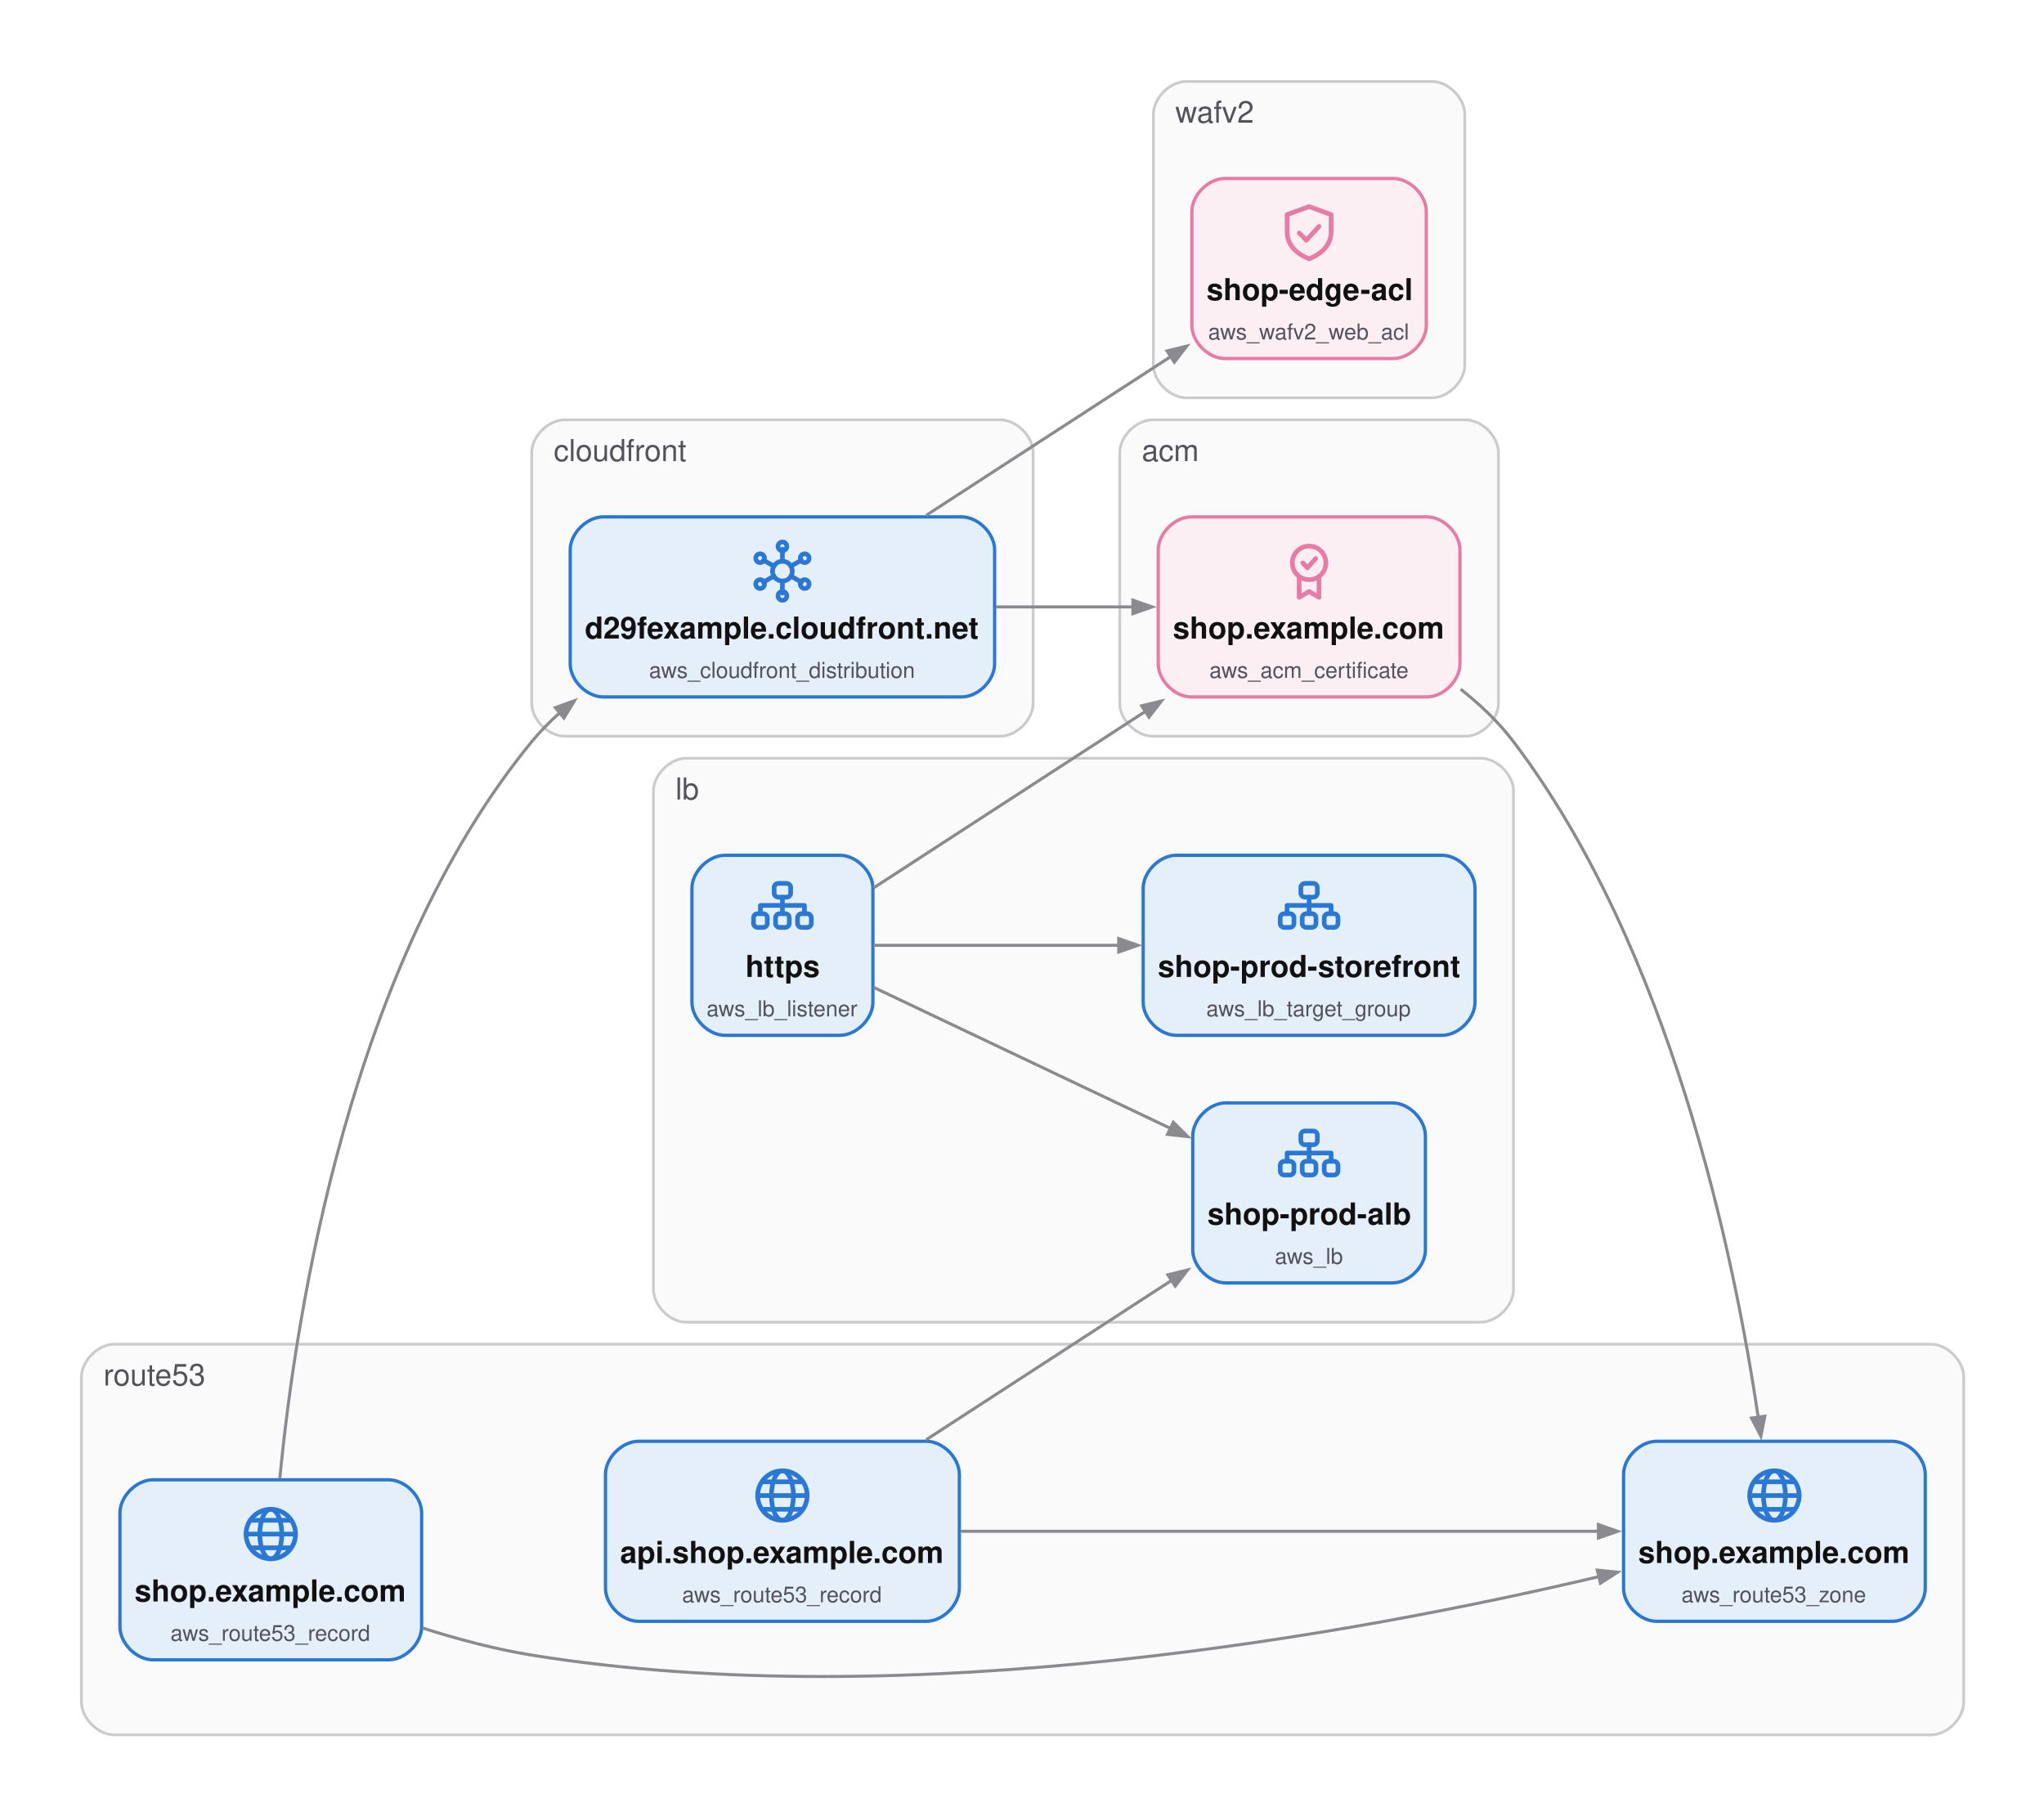
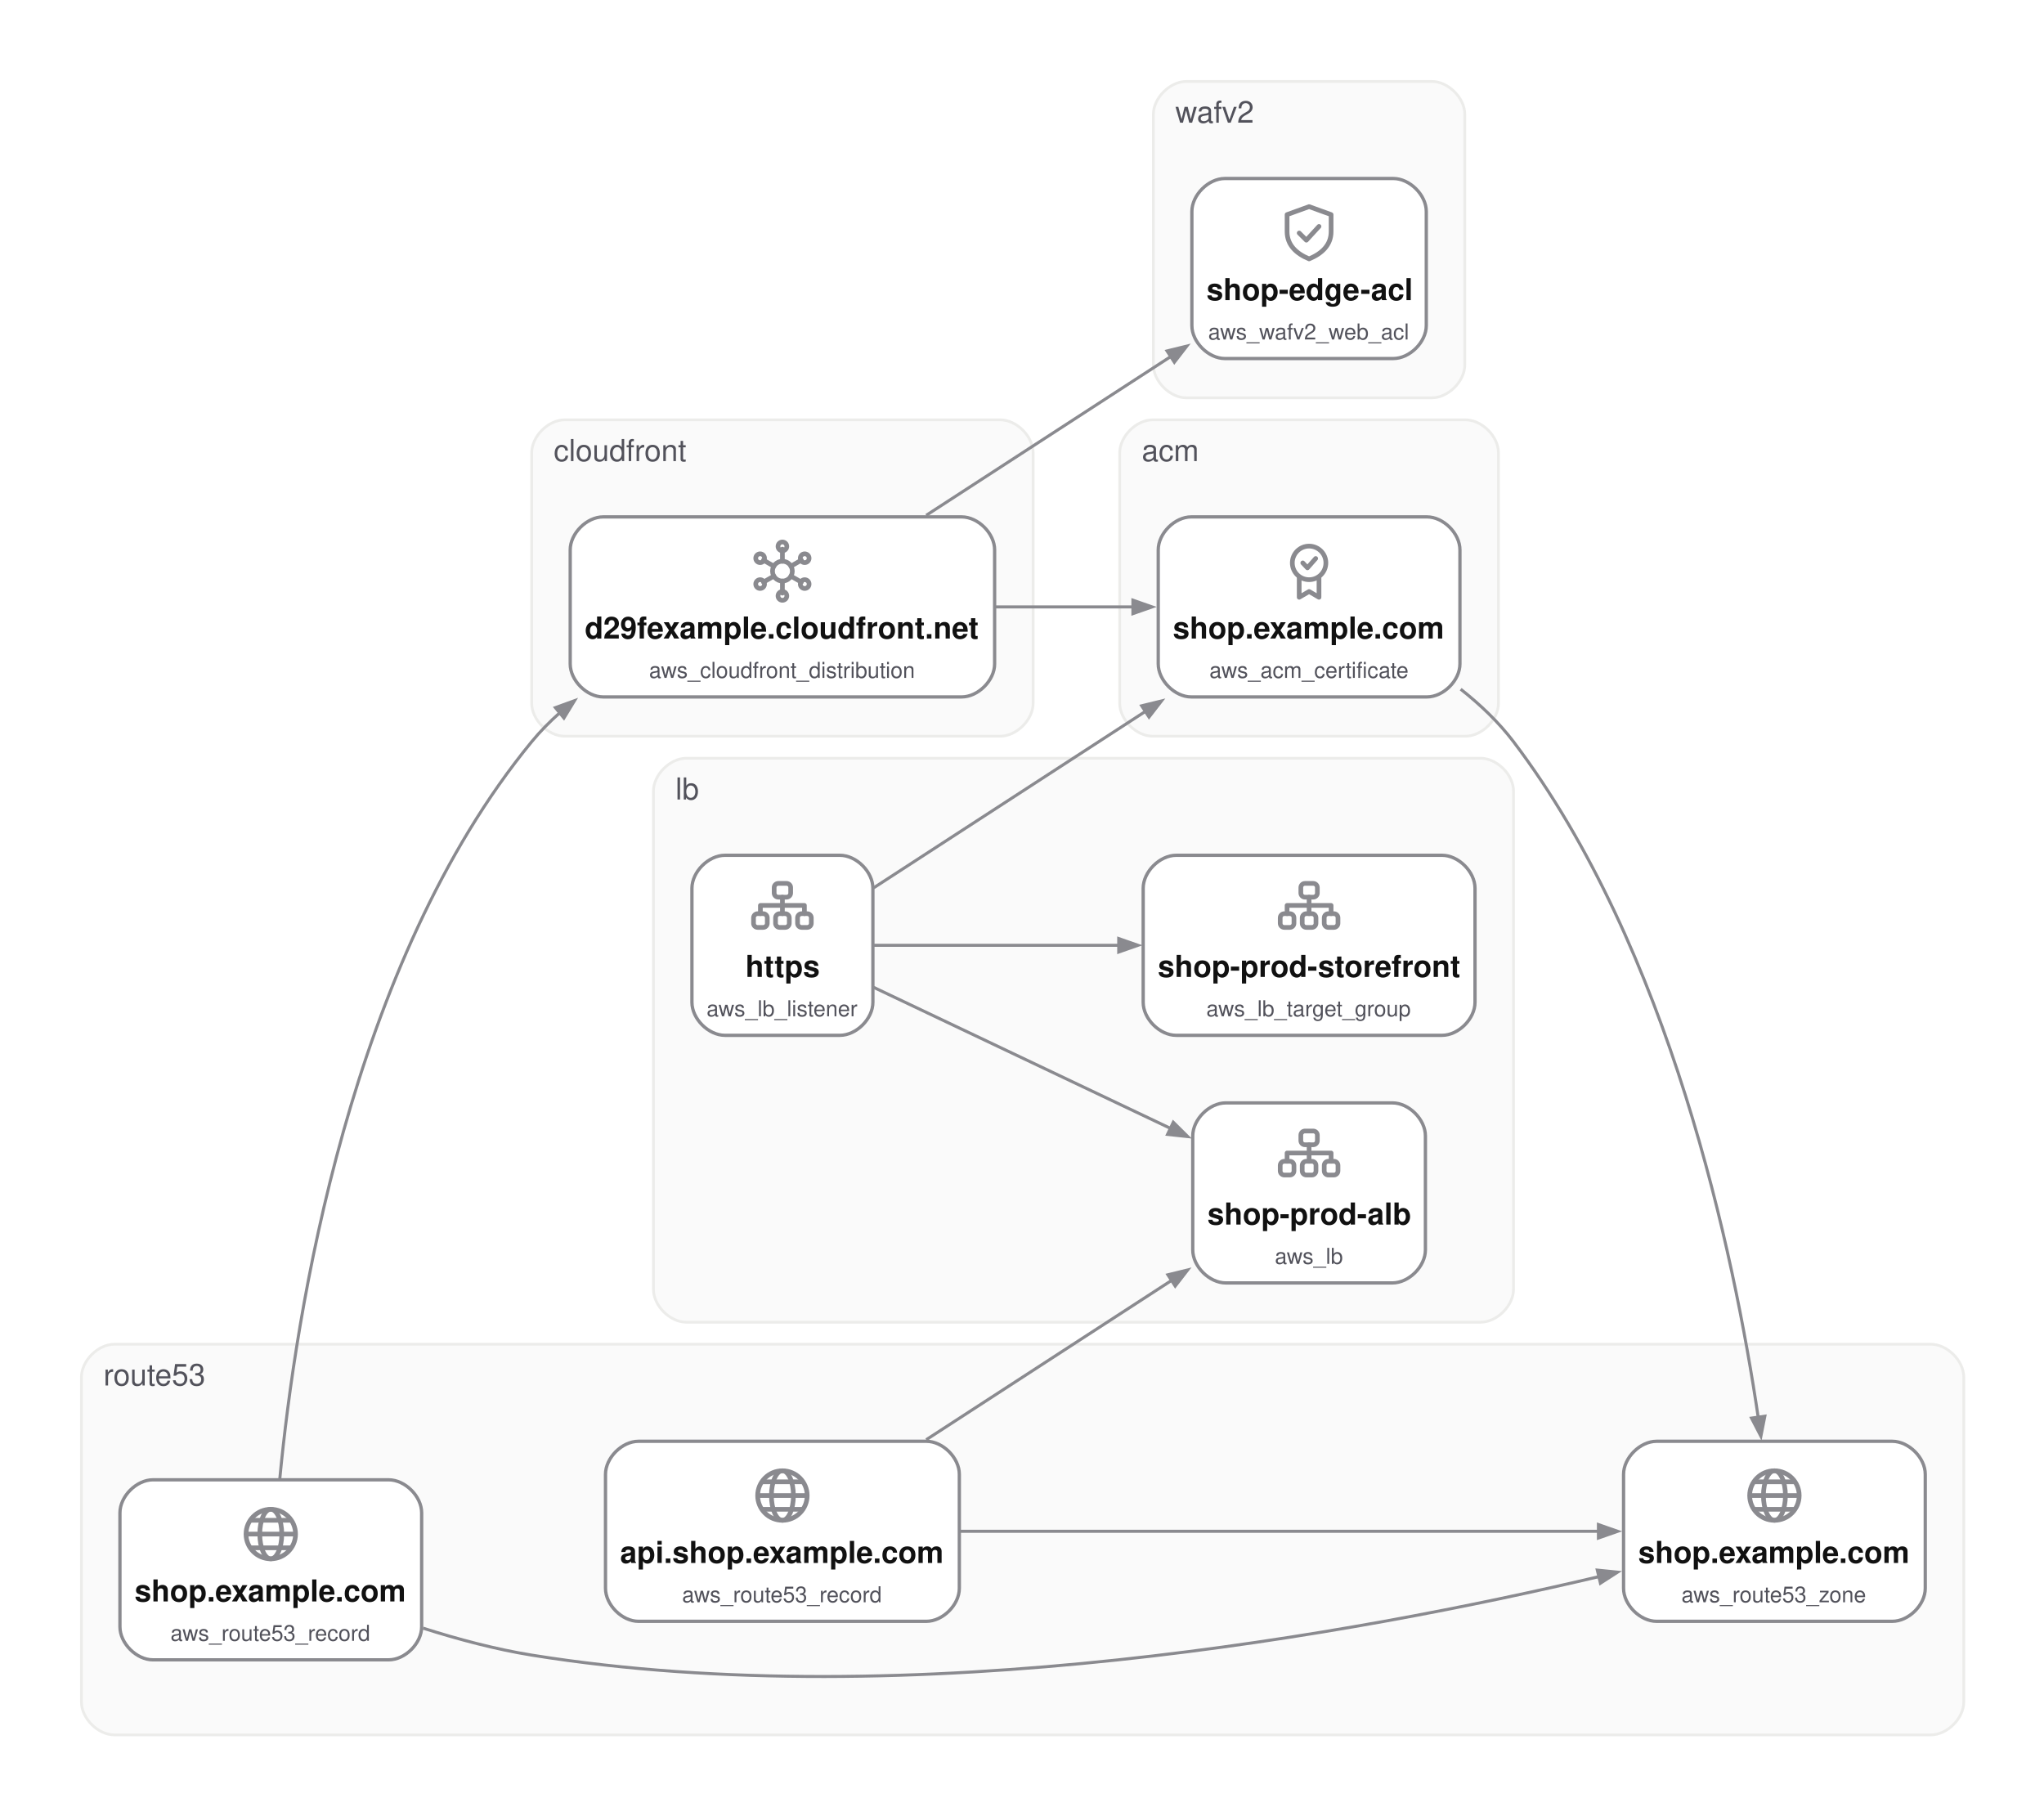
<svg xmlns="http://www.w3.org/2000/svg" width="743pt" height="660pt" viewBox="0.00 0.00 743.00 660.00">
  <g id="graph0" class="graph" transform="scale(1 1) rotate(0) translate(21.6 638.6)">
    <polygon fill="#ffffff" stroke="none" points="-21.6,21.6 -21.6,-638.6 721.84,-638.6 721.84,21.6 -21.6,21.6" />
    <g id="clust1" class="cluster">
-       <path fill="#fafafa" stroke="#cbcbce" d="M397.42,-371C397.42,-371 511.09,-371 511.09,-371 517.09,-371 523.09,-377 523.09,-383 523.09,-383 523.09,-474 523.09,-474 523.09,-480 517.09,-486 511.09,-486 511.09,-486 397.42,-486 397.42,-486 391.42,-486 385.42,-480 385.42,-474 385.42,-474 385.42,-383 385.42,-383 385.42,-377 391.42,-371 397.42,-371" />
+       <path fill="#fafafa" stroke="#ececea" d="M397.42,-371C397.42,-371 511.09,-371 511.09,-371 517.09,-371 523.09,-377 523.09,-383 523.09,-383 523.09,-474 523.09,-474 523.09,-480 517.09,-486 511.09,-486 511.09,-486 397.42,-486 397.42,-486 391.42,-486 385.42,-480 385.42,-474 385.42,-474 385.42,-383 385.42,-383 385.42,-377 391.42,-371 397.42,-371" />
      <text xml:space="preserve" text-anchor="start" x="393.42" y="-471" font-family="Helvetica,sans-Serif" font-size="11.00" fill="#52525b">acm</text>
    </g>
    <g id="clust2" class="cluster">
-       <path fill="#fafafa" stroke="#cbcbce" d="M183.67,-371C183.67,-371 341.95,-371 341.95,-371 347.95,-371 353.95,-377 353.95,-383 353.95,-383 353.95,-474 353.95,-474 353.95,-480 347.95,-486 341.95,-486 341.95,-486 183.67,-486 183.67,-486 177.67,-486 171.67,-480 171.67,-474 171.67,-474 171.67,-383 171.67,-383 171.67,-377 177.67,-371 183.67,-371" />
+       <path fill="#fafafa" stroke="#ececea" d="M183.67,-371C183.67,-371 341.95,-371 341.95,-371 347.95,-371 353.95,-377 353.95,-383 353.95,-383 353.95,-474 353.95,-474 353.95,-480 347.95,-486 341.95,-486 341.95,-486 183.67,-486 183.67,-486 177.67,-486 171.67,-480 171.67,-474 171.67,-474 171.67,-383 171.67,-383 171.67,-377 177.67,-371 183.67,-371" />
      <text xml:space="preserve" text-anchor="start" x="179.67" y="-471" font-family="Helvetica,sans-Serif" font-size="11.00" fill="#52525b">cloudfront</text>
    </g>
    <g id="clust3" class="cluster">
-       <path fill="#fafafa" stroke="#cbcbce" d="M227.92,-158C227.92,-158 516.57,-158 516.57,-158 522.57,-158 528.57,-164 528.57,-170 528.57,-170 528.57,-351 528.57,-351 528.57,-357 522.57,-363 516.57,-363 516.57,-363 227.92,-363 227.92,-363 221.92,-363 215.92,-357 215.92,-351 215.92,-351 215.92,-170 215.92,-170 215.92,-164 221.92,-158 227.92,-158" />
+       <path fill="#fafafa" stroke="#ececea" d="M227.92,-158C227.92,-158 516.57,-158 516.57,-158 522.57,-158 528.57,-164 528.57,-170 528.57,-170 528.57,-351 528.57,-351 528.57,-357 522.57,-363 516.57,-363 516.57,-363 227.92,-363 227.92,-363 221.92,-363 215.92,-357 215.92,-351 215.92,-351 215.92,-170 215.92,-170 215.92,-164 221.92,-158 227.92,-158" />
      <text xml:space="preserve" text-anchor="start" x="223.92" y="-348" font-family="Helvetica,sans-Serif" font-size="11.00" fill="#52525b">lb</text>
    </g>
    <g id="clust4" class="cluster">
-       <path fill="#fafafa" stroke="#cbcbce" d="M20,-8C20,-8 680.24,-8 680.24,-8 686.24,-8 692.24,-14 692.24,-20 692.24,-20 692.24,-138 692.24,-138 692.24,-144 686.24,-150 680.24,-150 680.24,-150 20,-150 20,-150 14,-150 8,-144 8,-138 8,-138 8,-20 8,-20 8,-14 14,-8 20,-8" />
+       <path fill="#fafafa" stroke="#ececea" d="M20,-8C20,-8 680.24,-8 680.24,-8 686.24,-8 692.24,-14 692.24,-20 692.24,-20 692.24,-138 692.24,-138 692.24,-144 686.24,-150 680.24,-150 680.24,-150 20,-150 20,-150 14,-150 8,-144 8,-138 8,-138 8,-20 8,-20 8,-14 14,-8 20,-8" />
      <text xml:space="preserve" text-anchor="start" x="16" y="-135" font-family="Helvetica,sans-Serif" font-size="11.00" fill="#52525b">route53</text>
    </g>
    <g id="clust5" class="cluster">
-       <path fill="#fafafa" stroke="#cbcbce" d="M409.65,-494C409.65,-494 498.86,-494 498.86,-494 504.86,-494 510.86,-500 510.86,-506 510.86,-506 510.86,-597 510.86,-597 510.86,-603 504.86,-609 498.86,-609 498.86,-609 409.65,-609 409.65,-609 403.65,-609 397.65,-603 397.65,-597 397.65,-597 397.65,-506 397.65,-506 397.65,-500 403.65,-494 409.65,-494" />
+       <path fill="#fafafa" stroke="#ececea" d="M409.65,-494C409.65,-494 498.86,-494 498.86,-494 504.86,-494 510.86,-500 510.86,-506 510.86,-506 510.86,-597 510.86,-597 510.86,-603 504.86,-609 498.86,-609 498.86,-609 409.65,-609 409.65,-609 403.65,-609 397.65,-603 397.65,-597 397.65,-597 397.65,-506 397.65,-506 397.65,-500 403.65,-494 409.65,-494" />
      <text xml:space="preserve" text-anchor="start" x="405.65" y="-594" font-family="Helvetica,sans-Serif" font-size="11.00" fill="#52525b">wafv2</text>
    </g>
    <g id="node1" class="node">
-       <path fill="#fceff4" stroke="#e87ba4" stroke-width="1.2" d="M497.09,-450.72C497.09,-450.72 411.42,-450.72 411.42,-450.72 405.42,-450.72 399.42,-444.72 399.42,-438.72 399.42,-438.72 399.42,-397.28 399.42,-397.28 399.42,-391.28 405.42,-385.28 411.42,-385.28 411.42,-385.28 497.09,-385.28 497.09,-385.28 503.09,-385.28 509.09,-391.28 509.09,-397.28 509.09,-397.28 509.09,-438.72 509.09,-438.72 509.09,-444.72 503.09,-450.72 497.09,-450.72" />
-       <g class="driftwood-icon" transform="translate(442.26 -443) scale(1)" fill="none" stroke="#e87ba4" color="#e87ba4" stroke-width="1.7" stroke-linecap="round" stroke-linejoin="round">
+       <path fill="#ffffff" stroke="#8a8a8f" stroke-width="1.2" d="M497.09,-450.72C497.09,-450.72 411.42,-450.72 411.42,-450.72 405.42,-450.72 399.42,-444.72 399.42,-438.72 399.42,-438.72 399.42,-397.28 399.42,-397.28 399.42,-391.28 405.42,-385.28 411.42,-385.28 411.42,-385.28 497.09,-385.28 497.09,-385.28 503.09,-385.28 509.09,-391.28 509.09,-397.28 509.09,-397.28 509.09,-438.72 509.09,-438.72 509.09,-444.72 503.09,-450.72 497.09,-450.72" />
+       <g class="driftwood-icon" transform="translate(442.26 -443) scale(1)" fill="none" stroke="#8a8a8f" color="#8a8a8f" stroke-width="1.7" stroke-linecap="round" stroke-linejoin="round">
        <circle cx="12" cy="9" r="6.1" />
        <path d="M8.4 14.2v7.3L12 19.4l3.6 2.1v-7.3" />
        <path d="M9.7 9l1.7 1.8 3-3.4" />
      </g>
      <text xml:space="preserve" text-anchor="start" x="404.74" y="-406.5" font-family="Helvetica,sans-Serif" font-weight="bold" font-size="11.00" fill="#111111">shop.example.com</text>
      <text xml:space="preserve" text-anchor="start" x="418.02" y="-392.2" font-family="Helvetica,sans-Serif" font-size="8.00" fill="#52525b">aws_acm_certificate</text>
    </g>
    <g id="node8" class="node">
-       <path fill="#e5effa" stroke="#2a78d6" stroke-width="1.2" d="M666.24,-114.72C666.24,-114.72 580.57,-114.72 580.57,-114.72 574.57,-114.72 568.57,-108.72 568.57,-102.72 568.57,-102.72 568.57,-61.28 568.57,-61.28 568.57,-55.28 574.57,-49.28 580.57,-49.28 580.57,-49.28 666.24,-49.28 666.24,-49.28 672.24,-49.28 678.24,-55.28 678.24,-61.28 678.24,-61.28 678.24,-102.72 678.24,-102.72 678.24,-108.72 672.24,-114.72 666.24,-114.72" />
-       <g class="driftwood-icon" transform="translate(611.41 -107) scale(1)" fill="none" stroke="#2a78d6" color="#2a78d6" stroke-width="1.7" stroke-linecap="round" stroke-linejoin="round">
+       <path fill="#ffffff" stroke="#8a8a8f" stroke-width="1.2" d="M666.24,-114.72C666.24,-114.72 580.57,-114.72 580.57,-114.72 574.57,-114.72 568.57,-108.72 568.57,-102.72 568.57,-102.72 568.57,-61.28 568.57,-61.28 568.57,-55.28 574.57,-49.28 580.57,-49.28 580.57,-49.28 666.24,-49.28 666.24,-49.28 672.24,-49.28 678.24,-55.28 678.24,-61.28 678.24,-61.28 678.24,-102.72 678.24,-102.72 678.24,-108.72 672.24,-114.72 666.24,-114.72" />
+       <g class="driftwood-icon" transform="translate(611.41 -107) scale(1)" fill="none" stroke="#8a8a8f" color="#8a8a8f" stroke-width="1.7" stroke-linecap="round" stroke-linejoin="round">
        <circle cx="12" cy="12" r="9" />
        <ellipse cx="12" cy="12" rx="4" ry="9" />
        <path d="M3.2 12h17.6M5 7h14M5 17h14" />
      </g>
      <text xml:space="preserve" text-anchor="start" x="573.89" y="-70.5" font-family="Helvetica,sans-Serif" font-weight="bold" font-size="11.00" fill="#111111">shop.example.com</text>
      <text xml:space="preserve" text-anchor="start" x="589.6" y="-56.2" font-family="Helvetica,sans-Serif" font-size="8.00" fill="#52525b">aws_route53_zone</text>
    </g>
    <g id="edge1" class="edge">
      <path fill="none" stroke="#8a8a8f" stroke-width="1.1" d="M509.36,-388.1C516.51,-382.46 523.2,-376.08 528.57,-369 585.48,-293.95 608.73,-182.89 617.53,-123.32" />
      <polygon fill="#8a8a8f" stroke="#8a8a8f" stroke-width="1.1" points="619.93,-123.84 618.49,-116.56 615.08,-123.15 619.93,-123.84" />
    </g>
    <g id="node2" class="node">
-       <path fill="#e5effa" stroke="#2a78d6" stroke-width="1.2" d="M327.95,-450.72C327.95,-450.72 197.67,-450.72 197.67,-450.72 191.67,-450.72 185.67,-444.72 185.67,-438.72 185.67,-438.72 185.67,-397.28 185.67,-397.28 185.67,-391.28 191.67,-385.28 197.67,-385.28 197.67,-385.28 327.95,-385.28 327.95,-385.28 333.95,-385.28 339.95,-391.28 339.95,-397.28 339.95,-397.28 339.95,-438.72 339.95,-438.72 339.95,-444.72 333.95,-450.72 327.95,-450.72" />
-       <g class="driftwood-icon" transform="translate(250.81 -443) scale(1)" fill="none" stroke="#2a78d6" color="#2a78d6" stroke-width="1.7" stroke-linecap="round" stroke-linejoin="round">
+       <path fill="#ffffff" stroke="#8a8a8f" stroke-width="1.2" d="M327.95,-450.72C327.95,-450.72 197.67,-450.72 197.67,-450.72 191.67,-450.72 185.67,-444.72 185.67,-438.72 185.67,-438.72 185.67,-397.28 185.67,-397.28 185.67,-391.28 191.67,-385.28 197.67,-385.28 197.67,-385.28 327.95,-385.28 327.95,-385.28 333.95,-385.28 339.95,-391.28 339.95,-397.28 339.95,-397.28 339.95,-438.72 339.95,-438.72 339.95,-444.72 333.95,-450.72 327.95,-450.72" />
+       <g class="driftwood-icon" transform="translate(250.81 -443) scale(1)" fill="none" stroke="#8a8a8f" color="#8a8a8f" stroke-width="1.7" stroke-linecap="round" stroke-linejoin="round">
        <circle cx="12" cy="12" r="3.6" />
        <path d="M12 8.4V4M12 15.6V20M8.9 10.2 5.1 8M15.1 13.8l3.8 2.2M8.9 13.8 5.1 16M15.1 10.2 18.9 8" />
        <circle cx="12" cy="3" r="1.6" />
        <circle cx="12" cy="21" r="1.6" />
        <circle cx="3.9" cy="7.3" r="1.6" />
        <circle cx="20.1" cy="16.7" r="1.6" />
        <circle cx="3.9" cy="16.7" r="1.6" />
        <circle cx="20.1" cy="7.3" r="1.6" />
      </g>
      <text xml:space="preserve" text-anchor="start" x="190.99" y="-406.5" font-family="Helvetica,sans-Serif" font-weight="bold" font-size="11.00" fill="#111111">d29fexample.cloudfront.net</text>
      <text xml:space="preserve" text-anchor="start" x="214.34" y="-392.2" font-family="Helvetica,sans-Serif" font-size="8.00" fill="#52525b">aws_cloudfront_distribution</text>
    </g>
    <g id="edge2" class="edge">
      <path fill="none" stroke="#8a8a8f" stroke-width="1.1" d="M340.32,-418C357.02,-418 374.51,-418 390.6,-418" />
      <polygon fill="#8a8a8f" stroke="#8a8a8f" stroke-width="1.1" points="390.21,-420.45 397.21,-418 390.21,-415.55 390.21,-420.45" />
    </g>
    <g id="node9" class="node">
-       <path fill="#fceff4" stroke="#e87ba4" stroke-width="1.2" d="M484.86,-573.72C484.86,-573.72 423.65,-573.72 423.65,-573.72 417.65,-573.72 411.65,-567.72 411.65,-561.72 411.65,-561.72 411.65,-520.28 411.65,-520.28 411.65,-514.28 417.65,-508.28 423.65,-508.28 423.65,-508.28 484.86,-508.28 484.86,-508.28 490.86,-508.28 496.86,-514.28 496.86,-520.28 496.86,-520.28 496.86,-561.72 496.86,-561.72 496.86,-567.72 490.86,-573.72 484.86,-573.72" />
-       <g class="driftwood-icon" transform="translate(442.26 -566) scale(1)" fill="none" stroke="#e87ba4" color="#e87ba4" stroke-width="1.7" stroke-linecap="round" stroke-linejoin="round">
+       <path fill="#ffffff" stroke="#8a8a8f" stroke-width="1.2" d="M484.86,-573.72C484.86,-573.72 423.65,-573.72 423.65,-573.72 417.65,-573.72 411.65,-567.72 411.65,-561.72 411.65,-561.72 411.65,-520.28 411.65,-520.28 411.65,-514.28 417.65,-508.28 423.65,-508.28 423.65,-508.28 484.86,-508.28 484.86,-508.28 490.86,-508.28 496.86,-514.28 496.86,-520.28 496.86,-520.28 496.86,-561.72 496.86,-561.72 496.86,-567.72 490.86,-573.72 484.86,-573.72" />
+       <g class="driftwood-icon" transform="translate(442.26 -566) scale(1)" fill="none" stroke="#8a8a8f" color="#8a8a8f" stroke-width="1.7" stroke-linecap="round" stroke-linejoin="round">
        <path d="M12 2.5 20 5.4v6.2c0 4.9-3.4 8-8 9.9-4.6-1.9-8-5-8-9.9V5.4Z" />
        <path d="M8.4 12.1 11 14.7l4.6-5" />
      </g>
      <text xml:space="preserve" text-anchor="start" x="416.97" y="-529.5" font-family="Helvetica,sans-Serif" font-weight="bold" font-size="11.00" fill="#111111">shop-edge-acl</text>
      <text xml:space="preserve" text-anchor="start" x="417.57" y="-515.2" font-family="Helvetica,sans-Serif" font-size="8.00" fill="#52525b">aws_wafv2_web_acl</text>
    </g>
    <g id="edge3" class="edge">
      <path fill="none" stroke="#8a8a8f" stroke-width="1.1" d="M315.08,-451.29C342.74,-469.25 376.72,-491.3 404.05,-509.05" />
      <polygon fill="#8a8a8f" stroke="#8a8a8f" stroke-width="1.1" points="402.61,-511.04 409.82,-512.8 405.28,-506.93 402.61,-511.04" />
    </g>
    <g id="node3" class="node">
-       <path fill="#e5effa" stroke="#2a78d6" stroke-width="1.2" d="M283.7,-327.72C283.7,-327.72 241.92,-327.72 241.92,-327.72 235.92,-327.72 229.92,-321.72 229.92,-315.72 229.92,-315.72 229.92,-274.28 229.92,-274.28 229.92,-268.28 235.92,-262.28 241.92,-262.28 241.92,-262.28 283.7,-262.28 283.7,-262.28 289.7,-262.28 295.7,-268.28 295.7,-274.28 295.7,-274.28 295.7,-315.72 295.7,-315.72 295.7,-321.72 289.7,-327.72 283.7,-327.72" />
-       <g class="driftwood-icon" transform="translate(250.81 -320) scale(1)" fill="none" stroke="#2a78d6" color="#2a78d6" stroke-width="1.7" stroke-linecap="round" stroke-linejoin="round">
+       <path fill="#ffffff" stroke="#8a8a8f" stroke-width="1.2" d="M283.7,-327.72C283.7,-327.72 241.92,-327.72 241.92,-327.72 235.92,-327.72 229.92,-321.72 229.92,-315.72 229.92,-315.72 229.92,-274.28 229.92,-274.28 229.92,-268.28 235.92,-262.28 241.92,-262.28 241.92,-262.28 283.7,-262.28 283.7,-262.28 289.7,-262.28 295.7,-268.28 295.7,-274.28 295.7,-274.28 295.7,-315.72 295.7,-315.72 295.7,-321.72 289.7,-327.72 283.7,-327.72" />
+       <g class="driftwood-icon" transform="translate(250.81 -320) scale(1)" fill="none" stroke="#8a8a8f" color="#8a8a8f" stroke-width="1.7" stroke-linecap="round" stroke-linejoin="round">
        <rect x="9" y="2.5" width="6" height="5" rx="1.5" />
        <path d="M12 7.5v3M4 13.5v-3h16v3M12 10.5v3" />
        <rect x="1.5" y="13.5" width="5" height="5" rx="1.5" />
        <rect x="9.5" y="13.5" width="5" height="5" rx="1.5" />
        <rect x="17.5" y="13.5" width="5" height="5" rx="1.5" />
      </g>
      <text xml:space="preserve" text-anchor="start" x="249.37" y="-283.5" font-family="Helvetica,sans-Serif" font-weight="bold" font-size="11.00" fill="#111111">https</text>
      <text xml:space="preserve" text-anchor="start" x="235.24" y="-269.2" font-family="Helvetica,sans-Serif" font-size="8.00" fill="#52525b">aws_lb_listener</text>
    </g>
    <g id="edge4" class="edge">
      <path fill="none" stroke="#8a8a8f" stroke-width="1.1" d="M295.95,-315.87C322.94,-333.39 362.2,-358.88 394.74,-380.01" />
      <polygon fill="#8a8a8f" stroke="#8a8a8f" stroke-width="1.1" points="393.4,-382.06 400.61,-383.82 396.07,-377.95 393.4,-382.06" />
    </g>
    <g id="node4" class="node">
-       <path fill="#e5effa" stroke="#2a78d6" stroke-width="1.2" d="M502.57,-327.72C502.57,-327.72 405.95,-327.72 405.95,-327.72 399.95,-327.72 393.95,-321.72 393.95,-315.72 393.95,-315.72 393.95,-274.28 393.95,-274.28 393.95,-268.28 399.95,-262.28 405.95,-262.28 405.95,-262.28 502.57,-262.28 502.57,-262.28 508.57,-262.28 514.57,-268.28 514.57,-274.28 514.57,-274.28 514.57,-315.72 514.57,-315.72 514.57,-321.72 508.57,-327.72 502.57,-327.72" />
-       <g class="driftwood-icon" transform="translate(442.26 -320) scale(1)" fill="none" stroke="#2a78d6" color="#2a78d6" stroke-width="1.7" stroke-linecap="round" stroke-linejoin="round">
+       <path fill="#ffffff" stroke="#8a8a8f" stroke-width="1.2" d="M502.57,-327.72C502.57,-327.72 405.95,-327.72 405.95,-327.72 399.95,-327.72 393.95,-321.72 393.95,-315.72 393.95,-315.72 393.95,-274.28 393.95,-274.28 393.95,-268.28 399.95,-262.28 405.95,-262.28 405.95,-262.28 502.57,-262.28 502.57,-262.28 508.57,-262.28 514.57,-268.28 514.57,-274.28 514.57,-274.28 514.57,-315.72 514.57,-315.72 514.57,-321.72 508.57,-327.72 502.57,-327.72" />
+       <g class="driftwood-icon" transform="translate(442.26 -320) scale(1)" fill="none" stroke="#8a8a8f" color="#8a8a8f" stroke-width="1.7" stroke-linecap="round" stroke-linejoin="round">
        <rect x="9" y="2.5" width="6" height="5" rx="1.5" />
        <path d="M12 7.5v3M4 13.5v-3h16v3M12 10.5v3" />
        <rect x="1.5" y="13.5" width="5" height="5" rx="1.5" />
        <rect x="9.5" y="13.5" width="5" height="5" rx="1.5" />
        <rect x="17.5" y="13.5" width="5" height="5" rx="1.5" />
      </g>
      <text xml:space="preserve" text-anchor="start" x="399.27" y="-283.5" font-family="Helvetica,sans-Serif" font-weight="bold" font-size="11.00" fill="#111111">shop-prod-storefront</text>
      <text xml:space="preserve" text-anchor="start" x="416.9" y="-269.2" font-family="Helvetica,sans-Serif" font-size="8.00" fill="#52525b">aws_lb_target_group</text>
    </g>
    <g id="edge5" class="edge">
      <path fill="none" stroke="#8a8a8f" stroke-width="1.1" d="M295.95,-295C320.36,-295 354.81,-295 385.26,-295" />
      <polygon fill="#8a8a8f" stroke="#8a8a8f" stroke-width="1.1" points="385.06,-297.45 392.06,-295 385.06,-292.55 385.06,-297.45" />
    </g>
    <g id="node5" class="node">
-       <path fill="#e5effa" stroke="#2a78d6" stroke-width="1.2" d="M484.54,-237.72C484.54,-237.72 423.97,-237.72 423.97,-237.72 417.97,-237.72 411.97,-231.72 411.97,-225.72 411.97,-225.72 411.97,-184.28 411.97,-184.28 411.97,-178.28 417.97,-172.28 423.97,-172.28 423.97,-172.28 484.54,-172.28 484.54,-172.28 490.54,-172.28 496.54,-178.28 496.54,-184.28 496.54,-184.28 496.54,-225.72 496.54,-225.72 496.54,-231.72 490.54,-237.72 484.54,-237.72" />
-       <g class="driftwood-icon" transform="translate(442.26 -230) scale(1)" fill="none" stroke="#2a78d6" color="#2a78d6" stroke-width="1.7" stroke-linecap="round" stroke-linejoin="round">
+       <path fill="#ffffff" stroke="#8a8a8f" stroke-width="1.2" d="M484.54,-237.72C484.54,-237.72 423.97,-237.72 423.97,-237.72 417.97,-237.72 411.97,-231.72 411.97,-225.72 411.97,-225.72 411.97,-184.28 411.97,-184.28 411.97,-178.28 417.97,-172.28 423.97,-172.28 423.97,-172.28 484.54,-172.28 484.54,-172.28 490.54,-172.28 496.54,-178.28 496.54,-184.28 496.54,-184.28 496.54,-225.72 496.54,-225.72 496.54,-231.72 490.54,-237.72 484.54,-237.72" />
+       <g class="driftwood-icon" transform="translate(442.26 -230) scale(1)" fill="none" stroke="#8a8a8f" color="#8a8a8f" stroke-width="1.7" stroke-linecap="round" stroke-linejoin="round">
        <rect x="9" y="2.5" width="6" height="5" rx="1.5" />
        <path d="M12 7.5v3M4 13.5v-3h16v3M12 10.5v3" />
        <rect x="1.5" y="13.5" width="5" height="5" rx="1.5" />
        <rect x="9.5" y="13.5" width="5" height="5" rx="1.5" />
        <rect x="17.5" y="13.5" width="5" height="5" rx="1.5" />
      </g>
      <text xml:space="preserve" text-anchor="start" x="417.29" y="-193.5" font-family="Helvetica,sans-Serif" font-weight="bold" font-size="11.00" fill="#111111">shop-prod-alb</text>
      <text xml:space="preserve" text-anchor="start" x="441.81" y="-179.2" font-family="Helvetica,sans-Serif" font-size="8.00" fill="#52525b">aws_lb</text>
    </g>
    <g id="edge6" class="edge">
      <path fill="none" stroke="#8a8a8f" stroke-width="1.1" d="M295.95,-279.73C325.59,-265.65 370.02,-244.54 404.12,-228.34" />
      <polygon fill="#8a8a8f" stroke="#8a8a8f" stroke-width="1.1" points="404.89,-230.69 410.16,-225.47 402.79,-226.26 404.89,-230.69" />
    </g>
    <g id="node6" class="node">
-       <path fill="#e5effa" stroke="#2a78d6" stroke-width="1.2" d="M119.67,-100.72C119.67,-100.72 34,-100.72 34,-100.72 28,-100.72 22,-94.72 22,-88.72 22,-88.72 22,-47.28 22,-47.28 22,-41.28 28,-35.28 34,-35.28 34,-35.28 119.67,-35.28 119.67,-35.28 125.67,-35.28 131.67,-41.28 131.67,-47.28 131.67,-47.28 131.67,-88.72 131.67,-88.72 131.67,-94.72 125.67,-100.72 119.67,-100.72" />
-       <g class="driftwood-icon" transform="translate(64.83 -93) scale(1)" fill="none" stroke="#2a78d6" color="#2a78d6" stroke-width="1.7" stroke-linecap="round" stroke-linejoin="round">
+       <path fill="#ffffff" stroke="#8a8a8f" stroke-width="1.2" d="M119.67,-100.72C119.67,-100.72 34,-100.72 34,-100.72 28,-100.72 22,-94.72 22,-88.72 22,-88.72 22,-47.28 22,-47.28 22,-41.28 28,-35.28 34,-35.28 34,-35.28 119.67,-35.28 119.67,-35.28 125.67,-35.28 131.67,-41.28 131.67,-47.28 131.67,-47.28 131.67,-88.72 131.67,-88.72 131.67,-94.72 125.67,-100.72 119.67,-100.72" />
+       <g class="driftwood-icon" transform="translate(64.83 -93) scale(1)" fill="none" stroke="#8a8a8f" color="#8a8a8f" stroke-width="1.7" stroke-linecap="round" stroke-linejoin="round">
        <circle cx="12" cy="12" r="9" />
        <ellipse cx="12" cy="12" rx="4" ry="9" />
        <path d="M3.2 12h17.6M5 7h14M5 17h14" />
      </g>
      <text xml:space="preserve" text-anchor="start" x="27.32" y="-56.5" font-family="Helvetica,sans-Serif" font-weight="bold" font-size="11.00" fill="#111111">shop.example.com</text>
      <text xml:space="preserve" text-anchor="start" x="40.37" y="-42.2" font-family="Helvetica,sans-Serif" font-size="8.00" fill="#52525b">aws_route53_record</text>
    </g>
    <g id="edge7" class="edge">
      <path fill="none" stroke="#8a8a8f" stroke-width="1.1" d="M80.12,-101.2C85.85,-161.09 105.5,-288.41 171.67,-369 174.79,-372.79 178.27,-376.33 182.02,-379.64" />
      <polygon fill="#8a8a8f" stroke="#8a8a8f" stroke-width="1.1" points="180.28,-381.39 187.25,-383.92 183.39,-377.59 180.28,-381.39" />
    </g>
    <g id="edge8" class="edge">
      <path fill="none" stroke="#8a8a8f" stroke-width="1.1" d="M132.18,-46.8C144.94,-42.74 158.63,-39.1 171.67,-37 309.32,-14.85 472.48,-44.96 559.81,-65.57" />
      <polygon fill="#8a8a8f" stroke="#8a8a8f" stroke-width="1.1" points="559.02,-67.9 566.4,-67.15 560.16,-63.13 559.02,-67.9" />
    </g>
    <g id="node7" class="node">
-       <path fill="#e5effa" stroke="#2a78d6" stroke-width="1.2" d="M315.12,-114.72C315.12,-114.72 210.5,-114.72 210.5,-114.72 204.5,-114.72 198.5,-108.72 198.5,-102.72 198.5,-102.72 198.5,-61.28 198.5,-61.28 198.5,-55.28 204.5,-49.28 210.5,-49.28 210.5,-49.28 315.12,-49.28 315.12,-49.28 321.12,-49.28 327.12,-55.28 327.12,-61.28 327.12,-61.28 327.12,-102.72 327.12,-102.72 327.12,-108.72 321.12,-114.72 315.12,-114.72" />
-       <g class="driftwood-icon" transform="translate(250.81 -107) scale(1)" fill="none" stroke="#2a78d6" color="#2a78d6" stroke-width="1.7" stroke-linecap="round" stroke-linejoin="round">
+       <path fill="#ffffff" stroke="#8a8a8f" stroke-width="1.2" d="M315.12,-114.72C315.12,-114.72 210.5,-114.72 210.5,-114.72 204.5,-114.72 198.5,-108.72 198.5,-102.72 198.5,-102.72 198.5,-61.28 198.5,-61.28 198.5,-55.28 204.5,-49.28 210.5,-49.28 210.5,-49.28 315.12,-49.28 315.12,-49.28 321.12,-49.28 327.12,-55.28 327.12,-61.28 327.12,-61.28 327.12,-102.72 327.12,-102.72 327.12,-108.72 321.12,-114.72 315.12,-114.72" />
+       <g class="driftwood-icon" transform="translate(250.81 -107) scale(1)" fill="none" stroke="#8a8a8f" color="#8a8a8f" stroke-width="1.7" stroke-linecap="round" stroke-linejoin="round">
        <circle cx="12" cy="12" r="9" />
        <ellipse cx="12" cy="12" rx="4" ry="9" />
        <path d="M3.2 12h17.6M5 7h14M5 17h14" />
      </g>
      <text xml:space="preserve" text-anchor="start" x="203.82" y="-70.5" font-family="Helvetica,sans-Serif" font-weight="bold" font-size="11.00" fill="#111111">api.shop.example.com</text>
      <text xml:space="preserve" text-anchor="start" x="226.34" y="-56.2" font-family="Helvetica,sans-Serif" font-size="8.00" fill="#52525b">aws_route53_record</text>
    </g>
    <g id="edge9" class="edge">
      <path fill="none" stroke="#8a8a8f" stroke-width="1.1" d="M315.08,-115.29C342.84,-133.31 376.96,-155.47 404.35,-173.25" />
      <polygon fill="#8a8a8f" stroke="#8a8a8f" stroke-width="1.1" points="402.92,-175.24 410.13,-177 405.59,-171.13 402.92,-175.24" />
    </g>
    <g id="edge10" class="edge">
      <path fill="none" stroke="#8a8a8f" stroke-width="1.1" d="M327.51,-82C392.99,-82 494.35,-82 559.54,-82" />
      <polygon fill="#8a8a8f" stroke="#8a8a8f" stroke-width="1.1" points="559.43,-84.45 566.43,-82 559.43,-79.55 559.43,-84.45" />
    </g>
  </g>
</svg>
